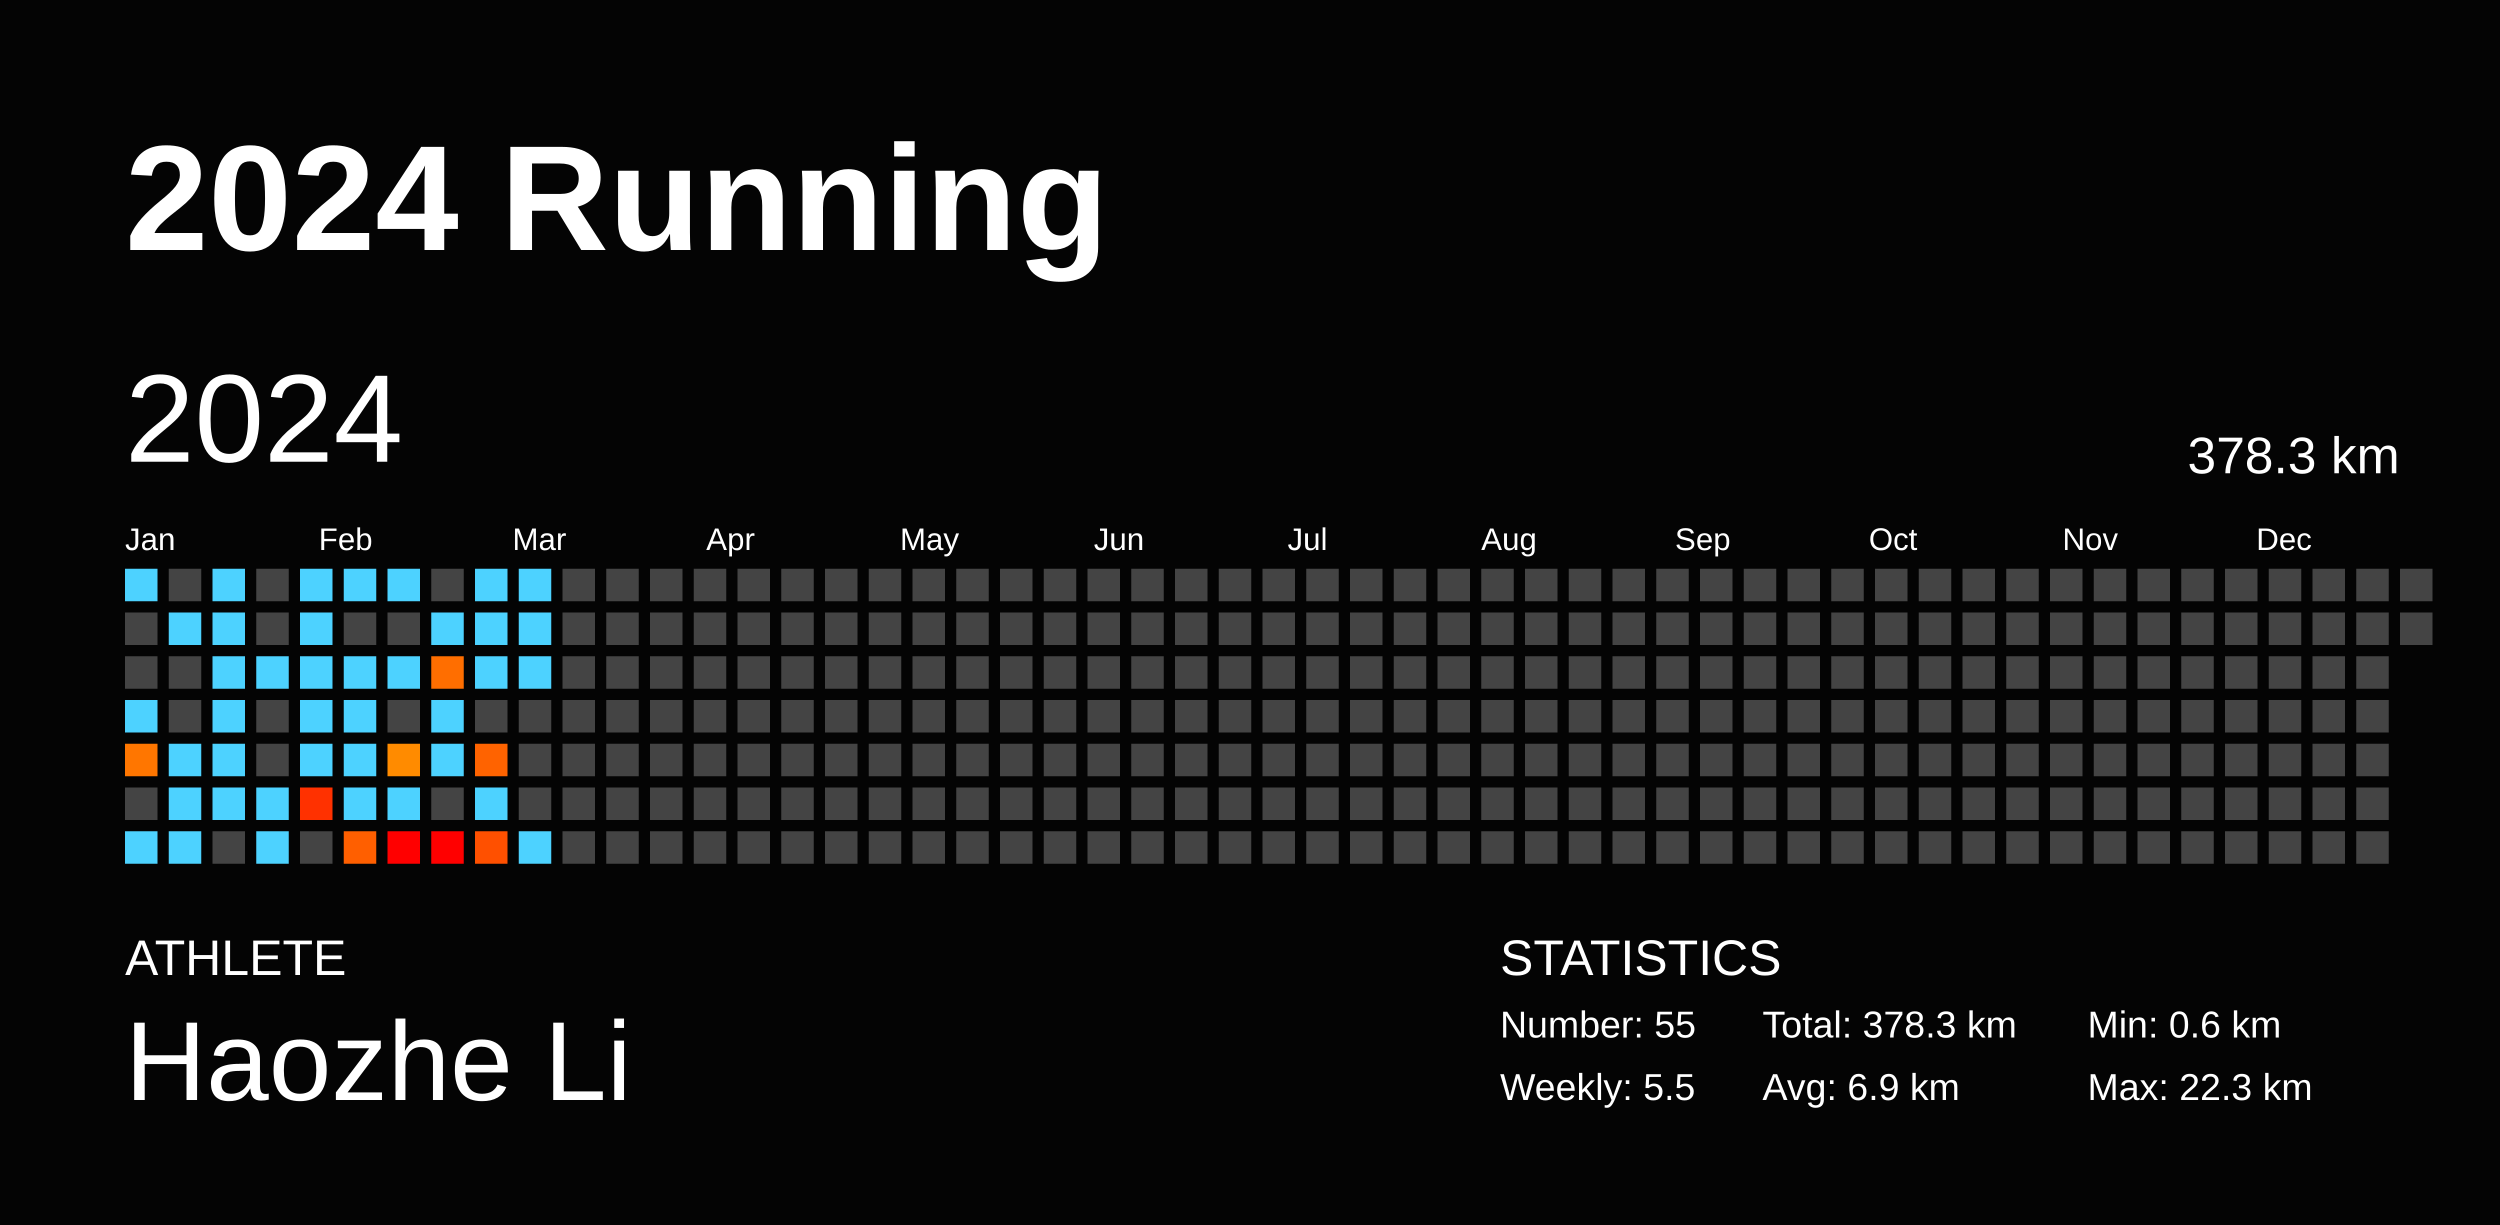
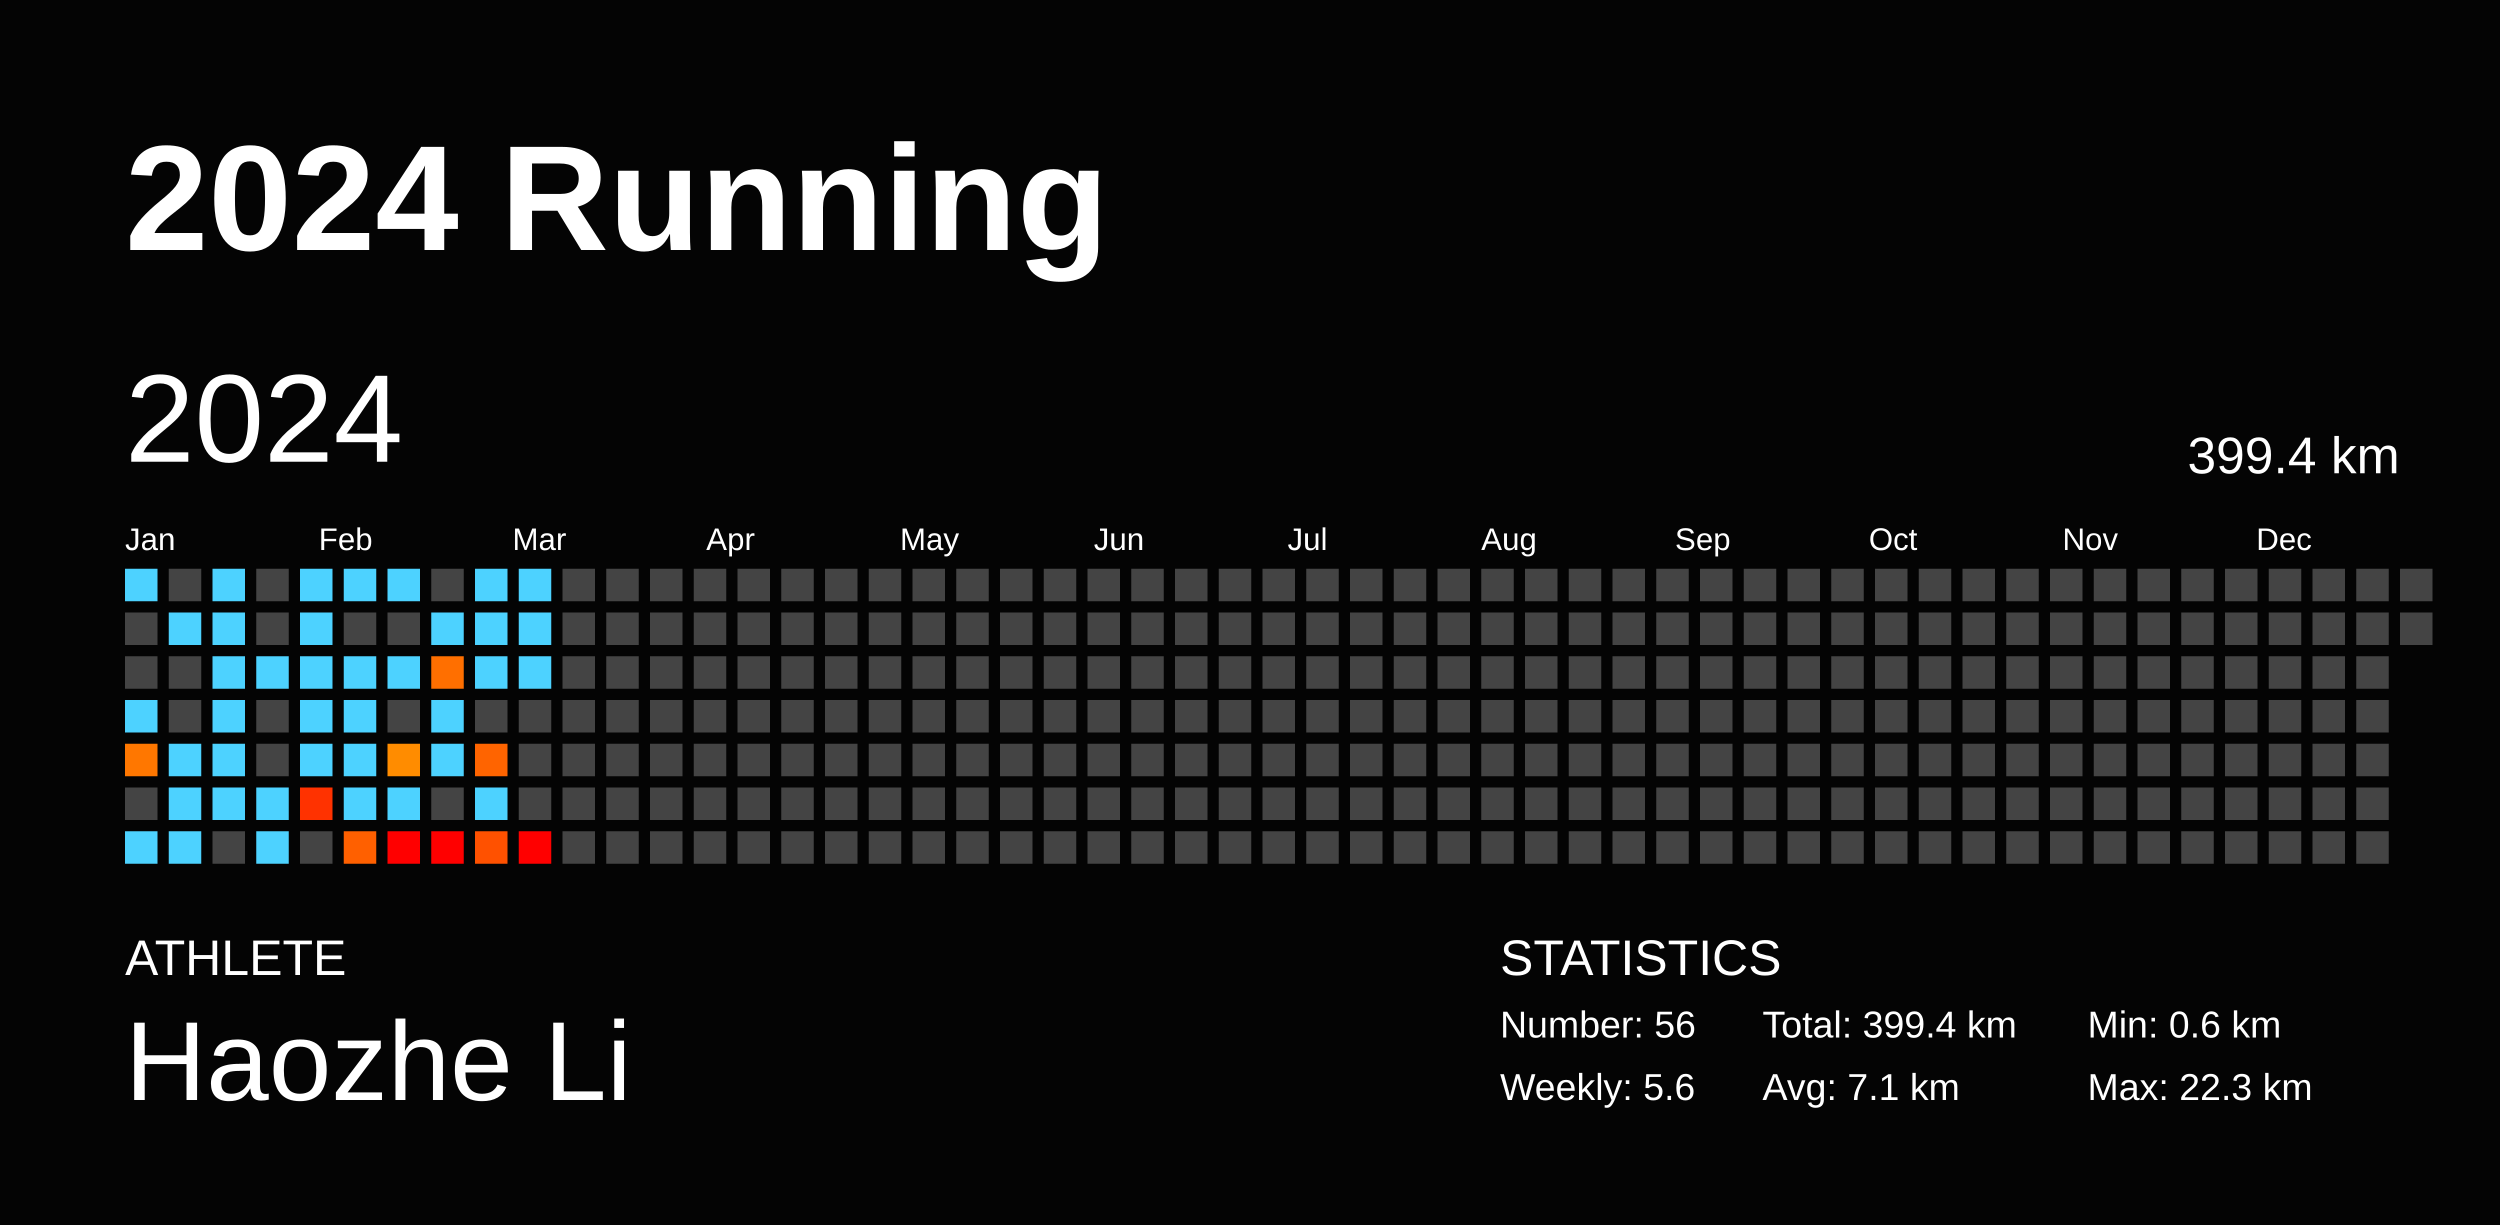
<svg xmlns="http://www.w3.org/2000/svg" baseProfile="full" height="98mm" version="1.1" viewBox="0,0,200,98" width="200mm">
  <defs />
  <rect fill="#040404" height="98" width="200" x="0" y="0" />
  <text fill="#FFFFFF" style="font-size:12px; font-family:Arial; font-weight:bold;" x="10" y="20">2024 Running</text>
  <text fill="#FFFFFF" style="font-size:4px; font-family:Arial" x="10" y="78">ATHLETE</text>
  <text fill="#FFFFFF" style="font-size:9px; font-family:Arial" x="10" y="88">Haozhe Li</text>
  <text fill="#FFFFFF" style="font-size:4px; font-family:Arial" x="120" y="78">STATISTICS</text>
-   <text fill="#FFFFFF" style="font-size:3px; font-family:Arial" x="120" y="83">Number: 55</text>
-   <text fill="#FFFFFF" style="font-size:3px; font-family:Arial" x="120" y="88">Weekly: 5.5</text>
-   <text fill="#FFFFFF" style="font-size:3px; font-family:Arial" x="141" y="83">Total: 378.3 km</text>
-   <text fill="#FFFFFF" style="font-size:3px; font-family:Arial" x="141" y="88">Avg: 6.9 km</text>
+   <text fill="#FFFFFF" style="font-size:3px; font-family:Arial" x="120" y="83">Number: 56</text>
+   <text fill="#FFFFFF" style="font-size:3px; font-family:Arial" x="120" y="88">Weekly: 5.6</text>
+   <text fill="#FFFFFF" style="font-size:3px; font-family:Arial" x="141" y="83">Total: 399.4 km</text>
+   <text fill="#FFFFFF" style="font-size:3px; font-family:Arial" x="141" y="88">Avg: 7.1 km</text>
  <text fill="#FFFFFF" style="font-size:3px; font-family:Arial" x="167" y="83">Min: 0.6 km</text>
  <text fill="#FFFFFF" style="font-size:3px; font-family:Arial" x="167" y="88">Max: 22.3 km</text>
  <text dominant-baseline="hanging" fill="#FFFFFF" style="font-size:10.0px; font-family:Arial;" x="10" y="30">2024</text>
-   <text dominant-baseline="hanging" fill="#FFFFFF" style="font-size:4.125px; font-family:Arial;" x="175" y="35">378.3 km</text>
+   <text dominant-baseline="hanging" fill="#FFFFFF" style="font-size:4.125px; font-family:Arial;" x="175" y="35">399.4 km</text>
  <text fill="#FFFFFF" style="font-size:2.5px; font-family:Arial" x="10.0" y="44">Jan</text>
  <text fill="#FFFFFF" style="font-size:2.5px; font-family:Arial" x="25.5" y="44">Feb</text>
  <text fill="#FFFFFF" style="font-size:2.5px; font-family:Arial" x="41.0" y="44">Mar</text>
  <text fill="#FFFFFF" style="font-size:2.5px; font-family:Arial" x="56.5" y="44">Apr</text>
  <text fill="#FFFFFF" style="font-size:2.5px; font-family:Arial" x="72.0" y="44">May</text>
  <text fill="#FFFFFF" style="font-size:2.5px; font-family:Arial" x="87.5" y="44">Jun</text>
  <text fill="#FFFFFF" style="font-size:2.5px; font-family:Arial" x="103.0" y="44">Jul</text>
  <text fill="#FFFFFF" style="font-size:2.5px; font-family:Arial" x="118.5" y="44">Aug</text>
  <text fill="#FFFFFF" style="font-size:2.5px; font-family:Arial" x="134.0" y="44">Sep</text>
  <text fill="#FFFFFF" style="font-size:2.5px; font-family:Arial" x="149.5" y="44">Oct</text>
  <text fill="#FFFFFF" style="font-size:2.5px; font-family:Arial" x="165.0" y="44">Nov</text>
  <text fill="#FFFFFF" style="font-size:2.5px; font-family:Arial" x="180.5" y="44">Dec</text>
  <rect fill="#4dd2ff" height="2.6" width="2.6" x="10.0" y="45.5" />
  <rect fill="#444444" height="2.6" width="2.6" x="10.0" y="49.0" />
  <rect fill="#444444" height="2.6" width="2.6" x="10.0" y="52.5" />
  <rect fill="#4dd2ff" height="2.6" width="2.6" x="10.0" y="56.0" />
-   <rect fill="#ff7600" height="2.6" width="2.6" x="10.0" y="59.5" />
+   <rect fill="#ff7700" height="2.6" width="2.6" x="10.0" y="59.5" />
  <rect fill="#444444" height="2.6" width="2.6" x="10.0" y="63.0" />
  <rect fill="#4dd2ff" height="2.6" width="2.6" x="10.0" y="66.5" />
  <rect fill="#444444" height="2.6" width="2.6" x="13.5" y="45.5" />
  <rect fill="#4dd2ff" height="2.6" width="2.6" x="13.5" y="49.0" />
  <rect fill="#444444" height="2.6" width="2.6" x="13.5" y="52.5" />
  <rect fill="#444444" height="2.6" width="2.6" x="13.5" y="56.0" />
  <rect fill="#4dd2ff" height="2.6" width="2.6" x="13.5" y="59.5" />
  <rect fill="#4dd2ff" height="2.6" width="2.6" x="13.5" y="63.0" />
  <rect fill="#4dd2ff" height="2.6" width="2.6" x="13.5" y="66.5" />
  <rect fill="#4dd2ff" height="2.6" width="2.6" x="17.0" y="45.5" />
  <rect fill="#4dd2ff" height="2.6" width="2.6" x="17.0" y="49.0" />
  <rect fill="#4dd2ff" height="2.6" width="2.6" x="17.0" y="52.5" />
  <rect fill="#4dd2ff" height="2.6" width="2.6" x="17.0" y="56.0" />
  <rect fill="#4dd2ff" height="2.6" width="2.6" x="17.0" y="59.5" />
  <rect fill="#4dd2ff" height="2.6" width="2.6" x="17.0" y="63.0" />
  <rect fill="#444444" height="2.6" width="2.6" x="17.0" y="66.5" />
  <rect fill="#444444" height="2.6" width="2.6" x="20.5" y="45.5" />
  <rect fill="#444444" height="2.6" width="2.6" x="20.5" y="49.0" />
  <rect fill="#4dd2ff" height="2.6" width="2.6" x="20.5" y="52.5" />
  <rect fill="#444444" height="2.6" width="2.6" x="20.5" y="56.0" />
  <rect fill="#444444" height="2.6" width="2.6" x="20.5" y="59.5" />
  <rect fill="#4dd2ff" height="2.6" width="2.6" x="20.5" y="63.0" />
  <rect fill="#4dd2ff" height="2.6" width="2.6" x="20.5" y="66.5" />
  <rect fill="#4dd2ff" height="2.6" width="2.6" x="24.0" y="45.5" />
  <rect fill="#4dd2ff" height="2.6" width="2.6" x="24.0" y="49.0" />
  <rect fill="#4dd2ff" height="2.6" width="2.6" x="24.0" y="52.5" />
  <rect fill="#4dd2ff" height="2.6" width="2.6" x="24.0" y="56.0" />
  <rect fill="#4dd2ff" height="2.6" width="2.6" x="24.0" y="59.5" />
-   <rect fill="#ff3100" height="2.6" width="2.6" x="24.0" y="63.0" />
+   <rect fill="#ff3200" height="2.6" width="2.6" x="24.0" y="63.0" />
  <rect fill="#444444" height="2.6" width="2.6" x="24.0" y="66.5" />
  <rect fill="#4dd2ff" height="2.6" width="2.6" x="27.5" y="45.5" />
  <rect fill="#444444" height="2.6" width="2.6" x="27.5" y="49.0" />
  <rect fill="#4dd2ff" height="2.6" width="2.6" x="27.5" y="52.5" />
  <rect fill="#4dd2ff" height="2.6" width="2.6" x="27.5" y="56.0" />
  <rect fill="#4dd2ff" height="2.6" width="2.6" x="27.5" y="59.5" />
  <rect fill="#4dd2ff" height="2.6" width="2.6" x="27.5" y="63.0" />
-   <rect fill="#ff5f00" height="2.6" width="2.6" x="27.5" y="66.5" />
+   <rect fill="#ff6000" height="2.6" width="2.6" x="27.5" y="66.5" />
  <rect fill="#4dd2ff" height="2.6" width="2.6" x="31.0" y="45.5" />
  <rect fill="#444444" height="2.6" width="2.6" x="31.0" y="49.0" />
  <rect fill="#4dd2ff" height="2.6" width="2.6" x="31.0" y="52.5" />
  <rect fill="#444444" height="2.6" width="2.6" x="31.0" y="56.0" />
-   <rect fill="#ff8b00" height="2.6" width="2.6" x="31.0" y="59.5" />
+   <rect fill="#ff8c00" height="2.6" width="2.6" x="31.0" y="59.5" />
  <rect fill="#4dd2ff" height="2.6" width="2.6" x="31.0" y="63.0" />
  <rect fill="red" height="2.6" width="2.6" x="31.0" y="66.5" />
  <rect fill="#444444" height="2.6" width="2.6" x="34.5" y="45.5" />
  <rect fill="#4dd2ff" height="2.6" width="2.6" x="34.5" y="49.0" />
-   <rect fill="#ff6e00" height="2.6" width="2.6" x="34.5" y="52.5" />
+   <rect fill="#ff6f00" height="2.6" width="2.6" x="34.5" y="52.5" />
  <rect fill="#4dd2ff" height="2.6" width="2.6" x="34.5" y="56.0" />
  <rect fill="#4dd2ff" height="2.6" width="2.6" x="34.5" y="59.5" />
  <rect fill="#444444" height="2.6" width="2.6" x="34.5" y="63.0" />
  <rect fill="red" height="2.6" width="2.6" x="34.5" y="66.5" />
  <rect fill="#4dd2ff" height="2.6" width="2.6" x="38.0" y="45.5" />
  <rect fill="#4dd2ff" height="2.6" width="2.6" x="38.0" y="49.0" />
  <rect fill="#4dd2ff" height="2.6" width="2.6" x="38.0" y="52.5" />
  <rect fill="#444444" height="2.6" width="2.6" x="38.0" y="56.0" />
-   <rect fill="#ff6300" height="2.6" width="2.6" x="38.0" y="59.5" />
+   <rect fill="#ff6400" height="2.6" width="2.6" x="38.0" y="59.5" />
  <rect fill="#4dd2ff" height="2.6" width="2.6" x="38.0" y="63.0" />
-   <rect fill="#ff5000" height="2.6" width="2.6" x="38.0" y="66.5" />
+   <rect fill="#ff5100" height="2.6" width="2.6" x="38.0" y="66.5" />
  <rect fill="#4dd2ff" height="2.6" width="2.6" x="41.5" y="45.5" />
  <rect fill="#4dd2ff" height="2.6" width="2.6" x="41.5" y="49.0" />
  <rect fill="#4dd2ff" height="2.6" width="2.6" x="41.5" y="52.5" />
  <rect fill="#444444" height="2.6" width="2.6" x="41.5" y="56.0" />
  <rect fill="#444444" height="2.6" width="2.6" x="41.5" y="59.5" />
  <rect fill="#444444" height="2.6" width="2.6" x="41.5" y="63.0" />
-   <rect fill="#4dd2ff" height="2.6" width="2.6" x="41.5" y="66.5" />
+   <rect fill="red" height="2.6" width="2.6" x="41.5" y="66.5" />
  <rect fill="#444444" height="2.6" width="2.6" x="45.0" y="45.5" />
  <rect fill="#444444" height="2.6" width="2.6" x="45.0" y="49.0" />
  <rect fill="#444444" height="2.6" width="2.6" x="45.0" y="52.5" />
  <rect fill="#444444" height="2.6" width="2.6" x="45.0" y="56.0" />
  <rect fill="#444444" height="2.6" width="2.6" x="45.0" y="59.5" />
  <rect fill="#444444" height="2.6" width="2.6" x="45.0" y="63.0" />
  <rect fill="#444444" height="2.6" width="2.6" x="45.0" y="66.5" />
  <rect fill="#444444" height="2.6" width="2.6" x="48.5" y="45.5" />
  <rect fill="#444444" height="2.6" width="2.6" x="48.5" y="49.0" />
  <rect fill="#444444" height="2.6" width="2.6" x="48.5" y="52.5" />
  <rect fill="#444444" height="2.6" width="2.6" x="48.5" y="56.0" />
  <rect fill="#444444" height="2.6" width="2.6" x="48.5" y="59.5" />
  <rect fill="#444444" height="2.6" width="2.6" x="48.5" y="63.0" />
  <rect fill="#444444" height="2.6" width="2.6" x="48.5" y="66.5" />
  <rect fill="#444444" height="2.6" width="2.6" x="52.0" y="45.5" />
  <rect fill="#444444" height="2.6" width="2.6" x="52.0" y="49.0" />
  <rect fill="#444444" height="2.6" width="2.6" x="52.0" y="52.5" />
  <rect fill="#444444" height="2.6" width="2.6" x="52.0" y="56.0" />
  <rect fill="#444444" height="2.6" width="2.6" x="52.0" y="59.5" />
  <rect fill="#444444" height="2.6" width="2.6" x="52.0" y="63.0" />
  <rect fill="#444444" height="2.6" width="2.6" x="52.0" y="66.5" />
  <rect fill="#444444" height="2.6" width="2.6" x="55.5" y="45.5" />
  <rect fill="#444444" height="2.6" width="2.6" x="55.5" y="49.0" />
  <rect fill="#444444" height="2.6" width="2.6" x="55.5" y="52.5" />
  <rect fill="#444444" height="2.6" width="2.6" x="55.5" y="56.0" />
  <rect fill="#444444" height="2.6" width="2.6" x="55.5" y="59.5" />
  <rect fill="#444444" height="2.6" width="2.6" x="55.5" y="63.0" />
  <rect fill="#444444" height="2.6" width="2.6" x="55.5" y="66.5" />
  <rect fill="#444444" height="2.6" width="2.6" x="59.0" y="45.5" />
  <rect fill="#444444" height="2.6" width="2.6" x="59.0" y="49.0" />
  <rect fill="#444444" height="2.6" width="2.6" x="59.0" y="52.5" />
  <rect fill="#444444" height="2.6" width="2.6" x="59.0" y="56.0" />
  <rect fill="#444444" height="2.6" width="2.6" x="59.0" y="59.5" />
  <rect fill="#444444" height="2.6" width="2.6" x="59.0" y="63.0" />
  <rect fill="#444444" height="2.6" width="2.6" x="59.0" y="66.5" />
  <rect fill="#444444" height="2.6" width="2.6" x="62.5" y="45.5" />
  <rect fill="#444444" height="2.6" width="2.6" x="62.5" y="49.0" />
  <rect fill="#444444" height="2.6" width="2.6" x="62.5" y="52.5" />
  <rect fill="#444444" height="2.6" width="2.6" x="62.5" y="56.0" />
  <rect fill="#444444" height="2.6" width="2.6" x="62.5" y="59.5" />
  <rect fill="#444444" height="2.6" width="2.6" x="62.5" y="63.0" />
  <rect fill="#444444" height="2.6" width="2.6" x="62.5" y="66.5" />
  <rect fill="#444444" height="2.6" width="2.6" x="66.0" y="45.5" />
  <rect fill="#444444" height="2.6" width="2.6" x="66.0" y="49.0" />
  <rect fill="#444444" height="2.6" width="2.6" x="66.0" y="52.5" />
  <rect fill="#444444" height="2.6" width="2.6" x="66.0" y="56.0" />
  <rect fill="#444444" height="2.6" width="2.6" x="66.0" y="59.5" />
  <rect fill="#444444" height="2.6" width="2.6" x="66.0" y="63.0" />
  <rect fill="#444444" height="2.6" width="2.6" x="66.0" y="66.5" />
  <rect fill="#444444" height="2.6" width="2.6" x="69.5" y="45.5" />
  <rect fill="#444444" height="2.6" width="2.6" x="69.5" y="49.0" />
  <rect fill="#444444" height="2.6" width="2.6" x="69.5" y="52.5" />
  <rect fill="#444444" height="2.6" width="2.6" x="69.5" y="56.0" />
  <rect fill="#444444" height="2.6" width="2.6" x="69.5" y="59.5" />
  <rect fill="#444444" height="2.6" width="2.6" x="69.5" y="63.0" />
  <rect fill="#444444" height="2.6" width="2.6" x="69.5" y="66.5" />
  <rect fill="#444444" height="2.6" width="2.6" x="73.0" y="45.5" />
  <rect fill="#444444" height="2.6" width="2.6" x="73.0" y="49.0" />
  <rect fill="#444444" height="2.6" width="2.6" x="73.0" y="52.5" />
  <rect fill="#444444" height="2.6" width="2.6" x="73.0" y="56.0" />
  <rect fill="#444444" height="2.6" width="2.6" x="73.0" y="59.5" />
  <rect fill="#444444" height="2.6" width="2.6" x="73.0" y="63.0" />
  <rect fill="#444444" height="2.6" width="2.6" x="73.0" y="66.5" />
  <rect fill="#444444" height="2.6" width="2.6" x="76.5" y="45.5" />
  <rect fill="#444444" height="2.6" width="2.6" x="76.5" y="49.0" />
  <rect fill="#444444" height="2.6" width="2.6" x="76.5" y="52.5" />
  <rect fill="#444444" height="2.6" width="2.6" x="76.5" y="56.0" />
  <rect fill="#444444" height="2.6" width="2.6" x="76.5" y="59.5" />
  <rect fill="#444444" height="2.6" width="2.6" x="76.5" y="63.0" />
  <rect fill="#444444" height="2.6" width="2.6" x="76.5" y="66.5" />
  <rect fill="#444444" height="2.6" width="2.6" x="80.0" y="45.5" />
  <rect fill="#444444" height="2.6" width="2.6" x="80.0" y="49.0" />
  <rect fill="#444444" height="2.6" width="2.6" x="80.0" y="52.5" />
  <rect fill="#444444" height="2.6" width="2.6" x="80.0" y="56.0" />
  <rect fill="#444444" height="2.6" width="2.6" x="80.0" y="59.5" />
  <rect fill="#444444" height="2.6" width="2.6" x="80.0" y="63.0" />
  <rect fill="#444444" height="2.6" width="2.6" x="80.0" y="66.5" />
  <rect fill="#444444" height="2.6" width="2.6" x="83.5" y="45.5" />
  <rect fill="#444444" height="2.6" width="2.6" x="83.5" y="49.0" />
  <rect fill="#444444" height="2.6" width="2.6" x="83.5" y="52.5" />
  <rect fill="#444444" height="2.6" width="2.6" x="83.5" y="56.0" />
  <rect fill="#444444" height="2.6" width="2.6" x="83.5" y="59.5" />
  <rect fill="#444444" height="2.6" width="2.6" x="83.5" y="63.0" />
  <rect fill="#444444" height="2.6" width="2.6" x="83.5" y="66.5" />
  <rect fill="#444444" height="2.6" width="2.6" x="87.0" y="45.5" />
  <rect fill="#444444" height="2.6" width="2.6" x="87.0" y="49.0" />
  <rect fill="#444444" height="2.6" width="2.6" x="87.0" y="52.5" />
  <rect fill="#444444" height="2.6" width="2.6" x="87.0" y="56.0" />
  <rect fill="#444444" height="2.6" width="2.6" x="87.0" y="59.5" />
  <rect fill="#444444" height="2.6" width="2.6" x="87.0" y="63.0" />
  <rect fill="#444444" height="2.6" width="2.6" x="87.0" y="66.5" />
  <rect fill="#444444" height="2.6" width="2.6" x="90.5" y="45.5" />
  <rect fill="#444444" height="2.6" width="2.6" x="90.5" y="49.0" />
  <rect fill="#444444" height="2.6" width="2.6" x="90.5" y="52.5" />
  <rect fill="#444444" height="2.6" width="2.6" x="90.5" y="56.0" />
  <rect fill="#444444" height="2.6" width="2.6" x="90.5" y="59.5" />
  <rect fill="#444444" height="2.6" width="2.6" x="90.5" y="63.0" />
  <rect fill="#444444" height="2.6" width="2.6" x="90.5" y="66.5" />
  <rect fill="#444444" height="2.6" width="2.6" x="94.0" y="45.5" />
  <rect fill="#444444" height="2.6" width="2.6" x="94.0" y="49.0" />
  <rect fill="#444444" height="2.6" width="2.6" x="94.0" y="52.5" />
  <rect fill="#444444" height="2.6" width="2.6" x="94.0" y="56.0" />
  <rect fill="#444444" height="2.6" width="2.6" x="94.0" y="59.5" />
  <rect fill="#444444" height="2.6" width="2.6" x="94.0" y="63.0" />
  <rect fill="#444444" height="2.6" width="2.6" x="94.0" y="66.5" />
  <rect fill="#444444" height="2.6" width="2.6" x="97.5" y="45.5" />
  <rect fill="#444444" height="2.6" width="2.6" x="97.5" y="49.0" />
  <rect fill="#444444" height="2.6" width="2.6" x="97.5" y="52.5" />
  <rect fill="#444444" height="2.6" width="2.6" x="97.5" y="56.0" />
  <rect fill="#444444" height="2.6" width="2.6" x="97.5" y="59.5" />
  <rect fill="#444444" height="2.6" width="2.6" x="97.5" y="63.0" />
  <rect fill="#444444" height="2.6" width="2.6" x="97.5" y="66.5" />
  <rect fill="#444444" height="2.6" width="2.6" x="101.0" y="45.5" />
  <rect fill="#444444" height="2.6" width="2.6" x="101.0" y="49.0" />
  <rect fill="#444444" height="2.6" width="2.6" x="101.0" y="52.5" />
  <rect fill="#444444" height="2.6" width="2.6" x="101.0" y="56.0" />
  <rect fill="#444444" height="2.6" width="2.6" x="101.0" y="59.5" />
  <rect fill="#444444" height="2.6" width="2.6" x="101.0" y="63.0" />
  <rect fill="#444444" height="2.6" width="2.6" x="101.0" y="66.5" />
  <rect fill="#444444" height="2.6" width="2.6" x="104.5" y="45.5" />
  <rect fill="#444444" height="2.6" width="2.6" x="104.5" y="49.0" />
  <rect fill="#444444" height="2.6" width="2.6" x="104.5" y="52.5" />
  <rect fill="#444444" height="2.6" width="2.6" x="104.5" y="56.0" />
  <rect fill="#444444" height="2.6" width="2.6" x="104.5" y="59.5" />
  <rect fill="#444444" height="2.6" width="2.6" x="104.5" y="63.0" />
  <rect fill="#444444" height="2.6" width="2.6" x="104.5" y="66.5" />
  <rect fill="#444444" height="2.6" width="2.6" x="108.0" y="45.5" />
  <rect fill="#444444" height="2.6" width="2.6" x="108.0" y="49.0" />
  <rect fill="#444444" height="2.6" width="2.6" x="108.0" y="52.5" />
  <rect fill="#444444" height="2.6" width="2.6" x="108.0" y="56.0" />
  <rect fill="#444444" height="2.6" width="2.6" x="108.0" y="59.5" />
  <rect fill="#444444" height="2.6" width="2.6" x="108.0" y="63.0" />
  <rect fill="#444444" height="2.6" width="2.6" x="108.0" y="66.5" />
  <rect fill="#444444" height="2.6" width="2.6" x="111.5" y="45.5" />
  <rect fill="#444444" height="2.6" width="2.6" x="111.5" y="49.0" />
  <rect fill="#444444" height="2.6" width="2.6" x="111.5" y="52.5" />
  <rect fill="#444444" height="2.6" width="2.6" x="111.5" y="56.0" />
  <rect fill="#444444" height="2.6" width="2.6" x="111.5" y="59.5" />
  <rect fill="#444444" height="2.6" width="2.6" x="111.5" y="63.0" />
  <rect fill="#444444" height="2.6" width="2.6" x="111.5" y="66.5" />
  <rect fill="#444444" height="2.6" width="2.6" x="115.0" y="45.5" />
  <rect fill="#444444" height="2.6" width="2.6" x="115.0" y="49.0" />
  <rect fill="#444444" height="2.6" width="2.6" x="115.0" y="52.5" />
  <rect fill="#444444" height="2.6" width="2.6" x="115.0" y="56.0" />
  <rect fill="#444444" height="2.6" width="2.6" x="115.0" y="59.5" />
  <rect fill="#444444" height="2.6" width="2.6" x="115.0" y="63.0" />
  <rect fill="#444444" height="2.6" width="2.6" x="115.0" y="66.5" />
  <rect fill="#444444" height="2.6" width="2.6" x="118.5" y="45.5" />
  <rect fill="#444444" height="2.6" width="2.6" x="118.5" y="49.0" />
  <rect fill="#444444" height="2.6" width="2.6" x="118.5" y="52.5" />
  <rect fill="#444444" height="2.6" width="2.6" x="118.5" y="56.0" />
  <rect fill="#444444" height="2.6" width="2.6" x="118.5" y="59.5" />
  <rect fill="#444444" height="2.6" width="2.6" x="118.5" y="63.0" />
  <rect fill="#444444" height="2.6" width="2.6" x="118.5" y="66.5" />
  <rect fill="#444444" height="2.6" width="2.6" x="122.0" y="45.5" />
  <rect fill="#444444" height="2.6" width="2.6" x="122.0" y="49.0" />
  <rect fill="#444444" height="2.6" width="2.6" x="122.0" y="52.5" />
  <rect fill="#444444" height="2.6" width="2.6" x="122.0" y="56.0" />
  <rect fill="#444444" height="2.6" width="2.6" x="122.0" y="59.5" />
  <rect fill="#444444" height="2.6" width="2.6" x="122.0" y="63.0" />
  <rect fill="#444444" height="2.6" width="2.6" x="122.0" y="66.5" />
  <rect fill="#444444" height="2.6" width="2.6" x="125.5" y="45.5" />
  <rect fill="#444444" height="2.6" width="2.6" x="125.5" y="49.0" />
  <rect fill="#444444" height="2.6" width="2.6" x="125.5" y="52.5" />
  <rect fill="#444444" height="2.6" width="2.6" x="125.5" y="56.0" />
  <rect fill="#444444" height="2.6" width="2.6" x="125.5" y="59.5" />
  <rect fill="#444444" height="2.6" width="2.6" x="125.5" y="63.0" />
  <rect fill="#444444" height="2.6" width="2.6" x="125.5" y="66.5" />
  <rect fill="#444444" height="2.6" width="2.6" x="129.0" y="45.5" />
  <rect fill="#444444" height="2.6" width="2.6" x="129.0" y="49.0" />
  <rect fill="#444444" height="2.6" width="2.6" x="129.0" y="52.5" />
  <rect fill="#444444" height="2.6" width="2.6" x="129.0" y="56.0" />
  <rect fill="#444444" height="2.6" width="2.6" x="129.0" y="59.5" />
  <rect fill="#444444" height="2.6" width="2.6" x="129.0" y="63.0" />
  <rect fill="#444444" height="2.6" width="2.6" x="129.0" y="66.5" />
  <rect fill="#444444" height="2.6" width="2.6" x="132.5" y="45.5" />
  <rect fill="#444444" height="2.6" width="2.6" x="132.5" y="49.0" />
  <rect fill="#444444" height="2.6" width="2.6" x="132.5" y="52.5" />
  <rect fill="#444444" height="2.6" width="2.6" x="132.5" y="56.0" />
  <rect fill="#444444" height="2.6" width="2.6" x="132.5" y="59.5" />
  <rect fill="#444444" height="2.6" width="2.6" x="132.5" y="63.0" />
  <rect fill="#444444" height="2.6" width="2.6" x="132.5" y="66.5" />
  <rect fill="#444444" height="2.6" width="2.6" x="136.0" y="45.5" />
  <rect fill="#444444" height="2.6" width="2.6" x="136.0" y="49.0" />
  <rect fill="#444444" height="2.6" width="2.6" x="136.0" y="52.5" />
  <rect fill="#444444" height="2.6" width="2.6" x="136.0" y="56.0" />
  <rect fill="#444444" height="2.6" width="2.6" x="136.0" y="59.5" />
  <rect fill="#444444" height="2.6" width="2.6" x="136.0" y="63.0" />
  <rect fill="#444444" height="2.6" width="2.6" x="136.0" y="66.5" />
  <rect fill="#444444" height="2.6" width="2.6" x="139.5" y="45.5" />
  <rect fill="#444444" height="2.6" width="2.6" x="139.5" y="49.0" />
  <rect fill="#444444" height="2.6" width="2.6" x="139.5" y="52.5" />
  <rect fill="#444444" height="2.6" width="2.6" x="139.5" y="56.0" />
  <rect fill="#444444" height="2.6" width="2.6" x="139.5" y="59.5" />
  <rect fill="#444444" height="2.6" width="2.6" x="139.5" y="63.0" />
  <rect fill="#444444" height="2.6" width="2.6" x="139.5" y="66.5" />
  <rect fill="#444444" height="2.6" width="2.6" x="143.0" y="45.5" />
  <rect fill="#444444" height="2.6" width="2.6" x="143.0" y="49.0" />
  <rect fill="#444444" height="2.6" width="2.6" x="143.0" y="52.5" />
  <rect fill="#444444" height="2.6" width="2.6" x="143.0" y="56.0" />
  <rect fill="#444444" height="2.6" width="2.6" x="143.0" y="59.5" />
  <rect fill="#444444" height="2.6" width="2.6" x="143.0" y="63.0" />
  <rect fill="#444444" height="2.6" width="2.6" x="143.0" y="66.5" />
  <rect fill="#444444" height="2.6" width="2.6" x="146.5" y="45.5" />
  <rect fill="#444444" height="2.6" width="2.6" x="146.5" y="49.0" />
  <rect fill="#444444" height="2.6" width="2.6" x="146.5" y="52.5" />
  <rect fill="#444444" height="2.6" width="2.6" x="146.5" y="56.0" />
  <rect fill="#444444" height="2.6" width="2.6" x="146.5" y="59.5" />
  <rect fill="#444444" height="2.6" width="2.6" x="146.5" y="63.0" />
  <rect fill="#444444" height="2.6" width="2.6" x="146.5" y="66.5" />
  <rect fill="#444444" height="2.6" width="2.6" x="150.0" y="45.5" />
  <rect fill="#444444" height="2.6" width="2.6" x="150.0" y="49.0" />
  <rect fill="#444444" height="2.6" width="2.6" x="150.0" y="52.5" />
  <rect fill="#444444" height="2.6" width="2.6" x="150.0" y="56.0" />
  <rect fill="#444444" height="2.6" width="2.6" x="150.0" y="59.5" />
  <rect fill="#444444" height="2.6" width="2.6" x="150.0" y="63.0" />
  <rect fill="#444444" height="2.6" width="2.6" x="150.0" y="66.5" />
  <rect fill="#444444" height="2.6" width="2.6" x="153.5" y="45.5" />
  <rect fill="#444444" height="2.6" width="2.6" x="153.5" y="49.0" />
  <rect fill="#444444" height="2.6" width="2.6" x="153.5" y="52.5" />
  <rect fill="#444444" height="2.6" width="2.6" x="153.5" y="56.0" />
  <rect fill="#444444" height="2.6" width="2.6" x="153.5" y="59.5" />
  <rect fill="#444444" height="2.6" width="2.6" x="153.5" y="63.0" />
  <rect fill="#444444" height="2.6" width="2.6" x="153.5" y="66.5" />
  <rect fill="#444444" height="2.6" width="2.6" x="157.0" y="45.5" />
  <rect fill="#444444" height="2.6" width="2.6" x="157.0" y="49.0" />
  <rect fill="#444444" height="2.6" width="2.6" x="157.0" y="52.5" />
  <rect fill="#444444" height="2.6" width="2.6" x="157.0" y="56.0" />
  <rect fill="#444444" height="2.6" width="2.6" x="157.0" y="59.5" />
  <rect fill="#444444" height="2.6" width="2.6" x="157.0" y="63.0" />
  <rect fill="#444444" height="2.6" width="2.6" x="157.0" y="66.5" />
  <rect fill="#444444" height="2.6" width="2.6" x="160.5" y="45.5" />
  <rect fill="#444444" height="2.6" width="2.6" x="160.5" y="49.0" />
  <rect fill="#444444" height="2.6" width="2.6" x="160.5" y="52.5" />
  <rect fill="#444444" height="2.6" width="2.6" x="160.5" y="56.0" />
  <rect fill="#444444" height="2.6" width="2.6" x="160.5" y="59.5" />
  <rect fill="#444444" height="2.6" width="2.6" x="160.5" y="63.0" />
  <rect fill="#444444" height="2.6" width="2.6" x="160.5" y="66.5" />
  <rect fill="#444444" height="2.6" width="2.6" x="164.0" y="45.5" />
  <rect fill="#444444" height="2.6" width="2.6" x="164.0" y="49.0" />
  <rect fill="#444444" height="2.6" width="2.6" x="164.0" y="52.5" />
  <rect fill="#444444" height="2.6" width="2.6" x="164.0" y="56.0" />
  <rect fill="#444444" height="2.6" width="2.6" x="164.0" y="59.5" />
  <rect fill="#444444" height="2.6" width="2.6" x="164.0" y="63.0" />
  <rect fill="#444444" height="2.6" width="2.6" x="164.0" y="66.5" />
  <rect fill="#444444" height="2.6" width="2.6" x="167.5" y="45.5" />
  <rect fill="#444444" height="2.6" width="2.6" x="167.5" y="49.0" />
  <rect fill="#444444" height="2.6" width="2.6" x="167.5" y="52.5" />
  <rect fill="#444444" height="2.6" width="2.6" x="167.5" y="56.0" />
  <rect fill="#444444" height="2.6" width="2.6" x="167.5" y="59.5" />
  <rect fill="#444444" height="2.6" width="2.6" x="167.5" y="63.0" />
  <rect fill="#444444" height="2.6" width="2.6" x="167.5" y="66.5" />
  <rect fill="#444444" height="2.6" width="2.6" x="171.0" y="45.5" />
  <rect fill="#444444" height="2.6" width="2.6" x="171.0" y="49.0" />
  <rect fill="#444444" height="2.6" width="2.6" x="171.0" y="52.5" />
  <rect fill="#444444" height="2.6" width="2.6" x="171.0" y="56.0" />
  <rect fill="#444444" height="2.6" width="2.6" x="171.0" y="59.5" />
  <rect fill="#444444" height="2.6" width="2.6" x="171.0" y="63.0" />
  <rect fill="#444444" height="2.6" width="2.6" x="171.0" y="66.5" />
  <rect fill="#444444" height="2.6" width="2.6" x="174.5" y="45.5" />
  <rect fill="#444444" height="2.6" width="2.6" x="174.5" y="49.0" />
  <rect fill="#444444" height="2.6" width="2.6" x="174.5" y="52.5" />
  <rect fill="#444444" height="2.6" width="2.6" x="174.5" y="56.0" />
  <rect fill="#444444" height="2.6" width="2.6" x="174.5" y="59.5" />
  <rect fill="#444444" height="2.6" width="2.6" x="174.5" y="63.0" />
  <rect fill="#444444" height="2.6" width="2.6" x="174.5" y="66.5" />
  <rect fill="#444444" height="2.6" width="2.6" x="178.0" y="45.5" />
  <rect fill="#444444" height="2.6" width="2.6" x="178.0" y="49.0" />
  <rect fill="#444444" height="2.6" width="2.6" x="178.0" y="52.5" />
  <rect fill="#444444" height="2.6" width="2.6" x="178.0" y="56.0" />
  <rect fill="#444444" height="2.6" width="2.6" x="178.0" y="59.5" />
  <rect fill="#444444" height="2.6" width="2.6" x="178.0" y="63.0" />
  <rect fill="#444444" height="2.6" width="2.6" x="178.0" y="66.5" />
  <rect fill="#444444" height="2.6" width="2.6" x="181.5" y="45.5" />
  <rect fill="#444444" height="2.6" width="2.6" x="181.5" y="49.0" />
  <rect fill="#444444" height="2.6" width="2.6" x="181.5" y="52.5" />
  <rect fill="#444444" height="2.6" width="2.6" x="181.5" y="56.0" />
  <rect fill="#444444" height="2.6" width="2.6" x="181.5" y="59.5" />
  <rect fill="#444444" height="2.6" width="2.6" x="181.5" y="63.0" />
  <rect fill="#444444" height="2.6" width="2.6" x="181.5" y="66.5" />
  <rect fill="#444444" height="2.6" width="2.6" x="185.0" y="45.5" />
  <rect fill="#444444" height="2.6" width="2.6" x="185.0" y="49.0" />
  <rect fill="#444444" height="2.6" width="2.6" x="185.0" y="52.5" />
  <rect fill="#444444" height="2.6" width="2.6" x="185.0" y="56.0" />
  <rect fill="#444444" height="2.6" width="2.6" x="185.0" y="59.5" />
  <rect fill="#444444" height="2.6" width="2.6" x="185.0" y="63.0" />
  <rect fill="#444444" height="2.6" width="2.6" x="185.0" y="66.5" />
  <rect fill="#444444" height="2.6" width="2.6" x="188.5" y="45.5" />
  <rect fill="#444444" height="2.6" width="2.6" x="188.5" y="49.0" />
  <rect fill="#444444" height="2.6" width="2.6" x="188.5" y="52.5" />
  <rect fill="#444444" height="2.6" width="2.6" x="188.5" y="56.0" />
  <rect fill="#444444" height="2.6" width="2.6" x="188.5" y="59.5" />
  <rect fill="#444444" height="2.6" width="2.6" x="188.5" y="63.0" />
  <rect fill="#444444" height="2.6" width="2.6" x="188.5" y="66.5" />
  <rect fill="#444444" height="2.6" width="2.6" x="192.0" y="45.5" />
  <rect fill="#444444" height="2.6" width="2.6" x="192.0" y="49.0" />
</svg>
